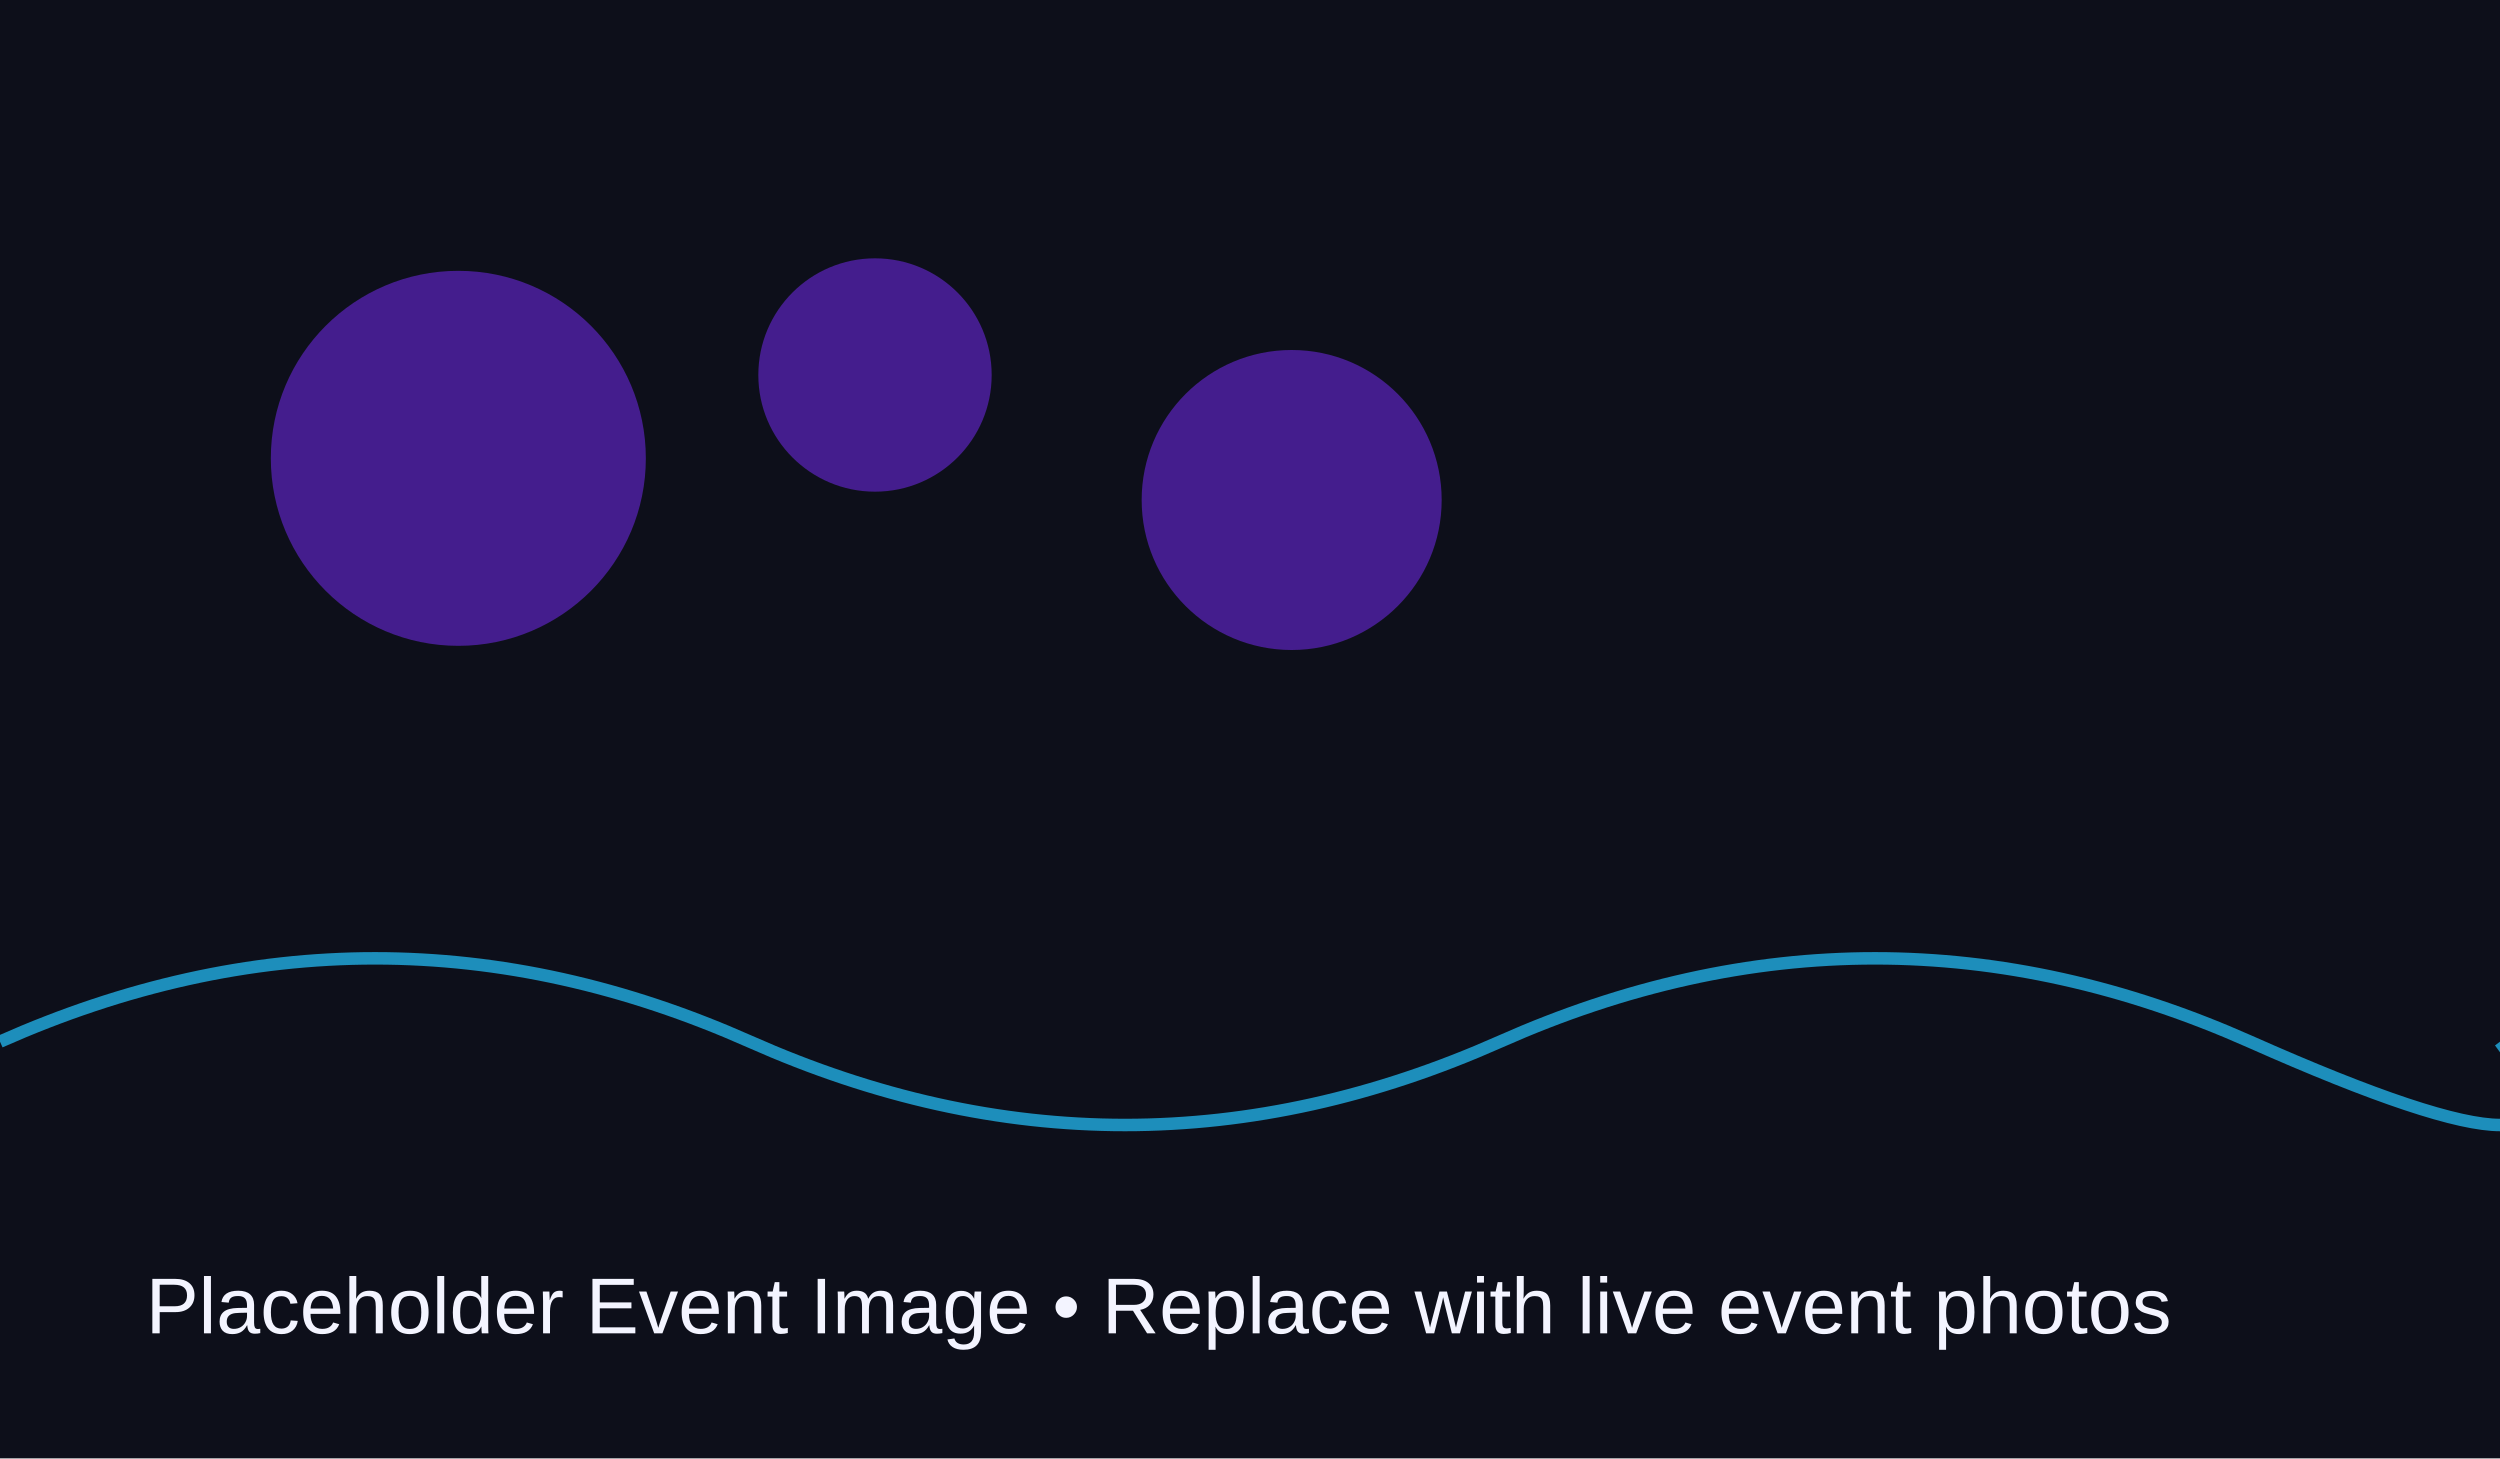
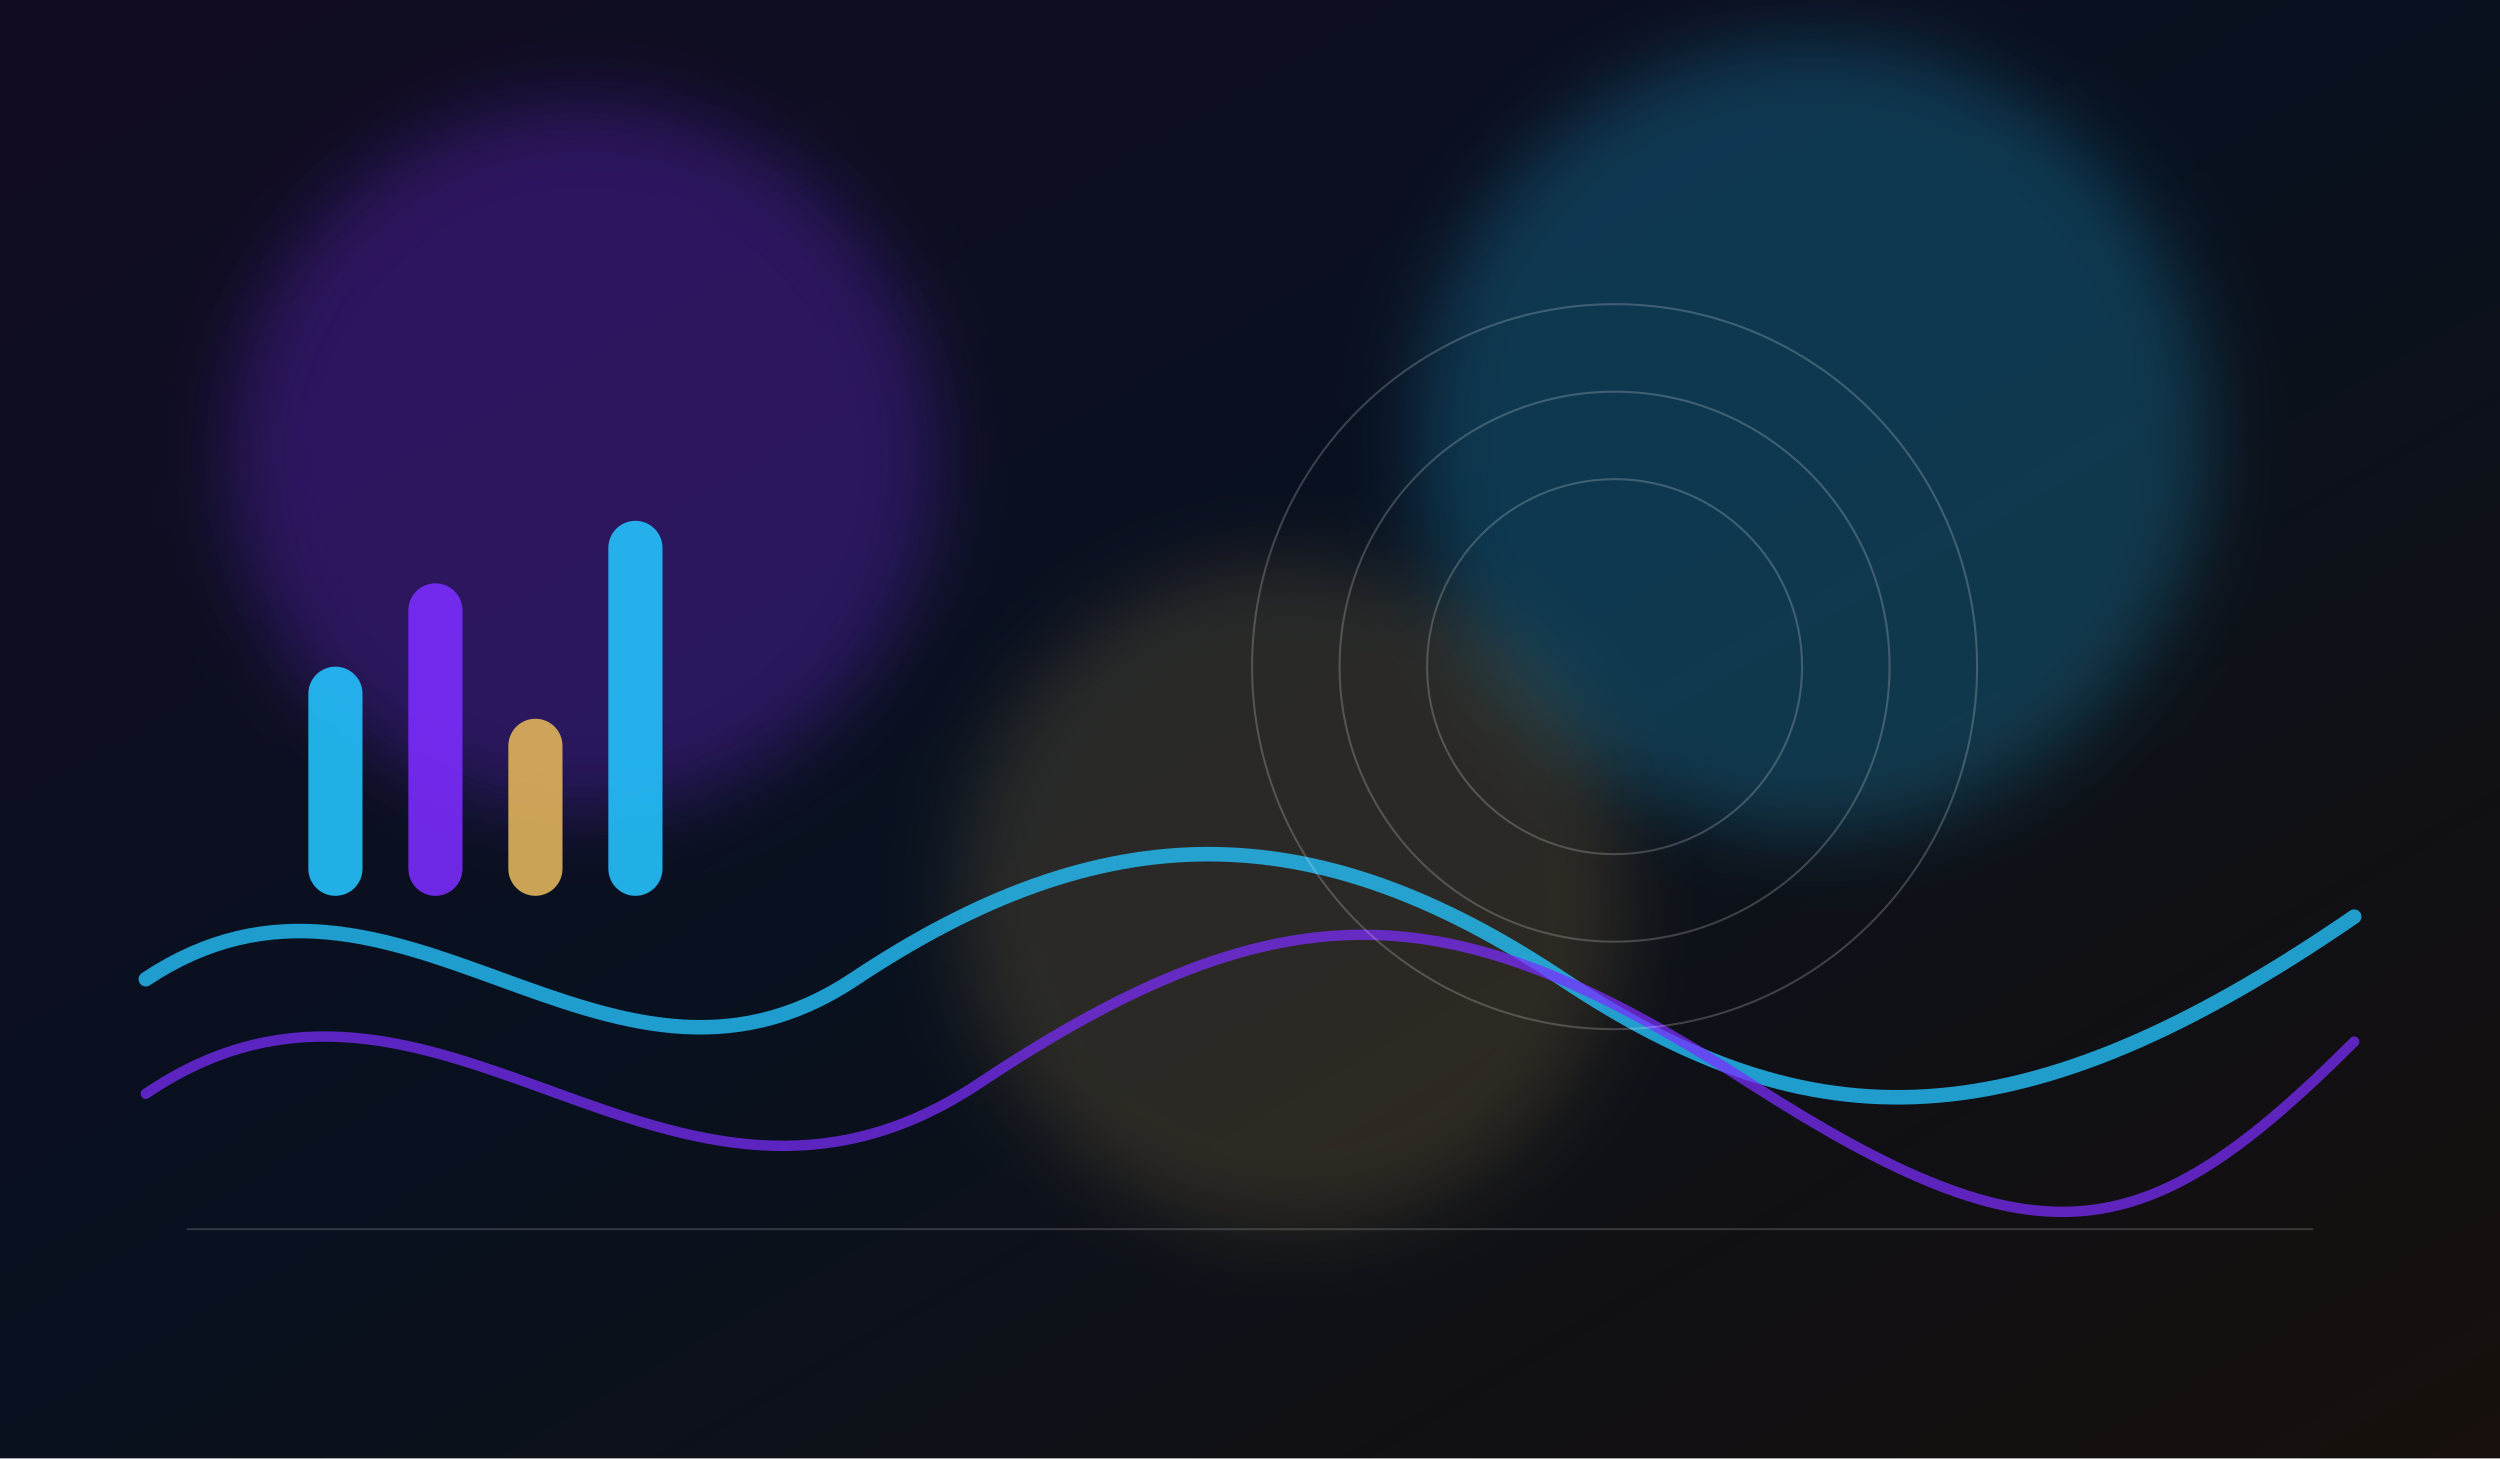
- <svg xmlns="http://www.w3.org/2000/svg" viewBox="0 0 1200 700" role="img" aria-label="Event services placeholder image">
-   <rect width="1200" height="700" fill="#0d0f1a" />
-   <g fill="none" stroke="#24c4ff" stroke-width="6" opacity=".7">
-     <path d="M0 500 Q180 420 360 500 T720 500 T1080 500 T1200 500" />
+ <svg xmlns="http://www.w3.org/2000/svg" viewBox="0 0 1200 700" role="img" aria-label="Abstract neon event lights and soundwave placeholder">
+   <defs>
+     <linearGradient id="bg" x1="0" x2="1" y1="0" y2="1">
+       <stop offset="0" stop-color="#120b22" />
+       <stop offset=".48" stop-color="#08111f" />
+       <stop offset="1" stop-color="#17100c" />
+     </linearGradient>
+     <radialGradient id="glow" cx="50%" cy="42%" r="60%">
+       <stop offset="0" stop-color="#24c4ff" stop-opacity=".42" />
+       <stop offset="1" stop-color="#24c4ff" stop-opacity="0" />
+     </radialGradient>
+     <filter id="blur">
+       <feGaussianBlur stdDeviation="18" />
+     </filter>
+   </defs>
+   <rect width="1200" height="700" fill="url(#bg)" />
+   <circle cx="280" cy="220" r="170" fill="#7b2cff" opacity=".28" filter="url(#blur)" />
+   <circle cx="870" cy="210" r="190" fill="#24c4ff" opacity=".22" filter="url(#blur)" />
+   <circle cx="620" cy="430" r="160" fill="#e4b75b" opacity=".15" filter="url(#blur)" />
+   <g fill="none" stroke-linecap="round">
+     <path d="M70 470 C190 390 290 550 410 470 S630 390 750 470 970 550 1130 440" stroke="#24c4ff" stroke-width="7" opacity=".78" />
+     <path d="M70 525 C210 430 320 620 470 520 S700 430 840 520 1030 600 1130 500" stroke="#7b2cff" stroke-width="5" opacity=".72" />
+     <path d="M90 590 H1110" stroke="#ffffff" stroke-width="1" opacity=".16" />
  </g>
-   <g fill="#7b2cff" opacity=".5">
-     <circle cx="220" cy="220" r="90" />
-     <circle cx="420" cy="180" r="56" />
-     <circle cx="620" cy="240" r="72" />
+   <g opacity=".88">
+     <rect x="148" y="320" width="26" height="110" rx="13" fill="#24c4ff" />
+     <rect x="196" y="280" width="26" height="150" rx="13" fill="#7b2cff" />
+     <rect x="244" y="345" width="26" height="85" rx="13" fill="#e4b75b" />
+     <rect x="292" y="250" width="26" height="180" rx="13" fill="#24c4ff" />
  </g>
-   <text x="70" y="640" fill="#f3f4ff" font-family="Arial, sans-serif" font-size="38">Placeholder Event Image • Replace with live event photos</text>
+   <g transform="translate(775 320)" fill="none" stroke="#ffffff" opacity=".20">
+     <circle cx="0" cy="0" r="90" />
+     <circle cx="0" cy="0" r="132" />
+     <circle cx="0" cy="0" r="174" />
+   </g>
</svg>
